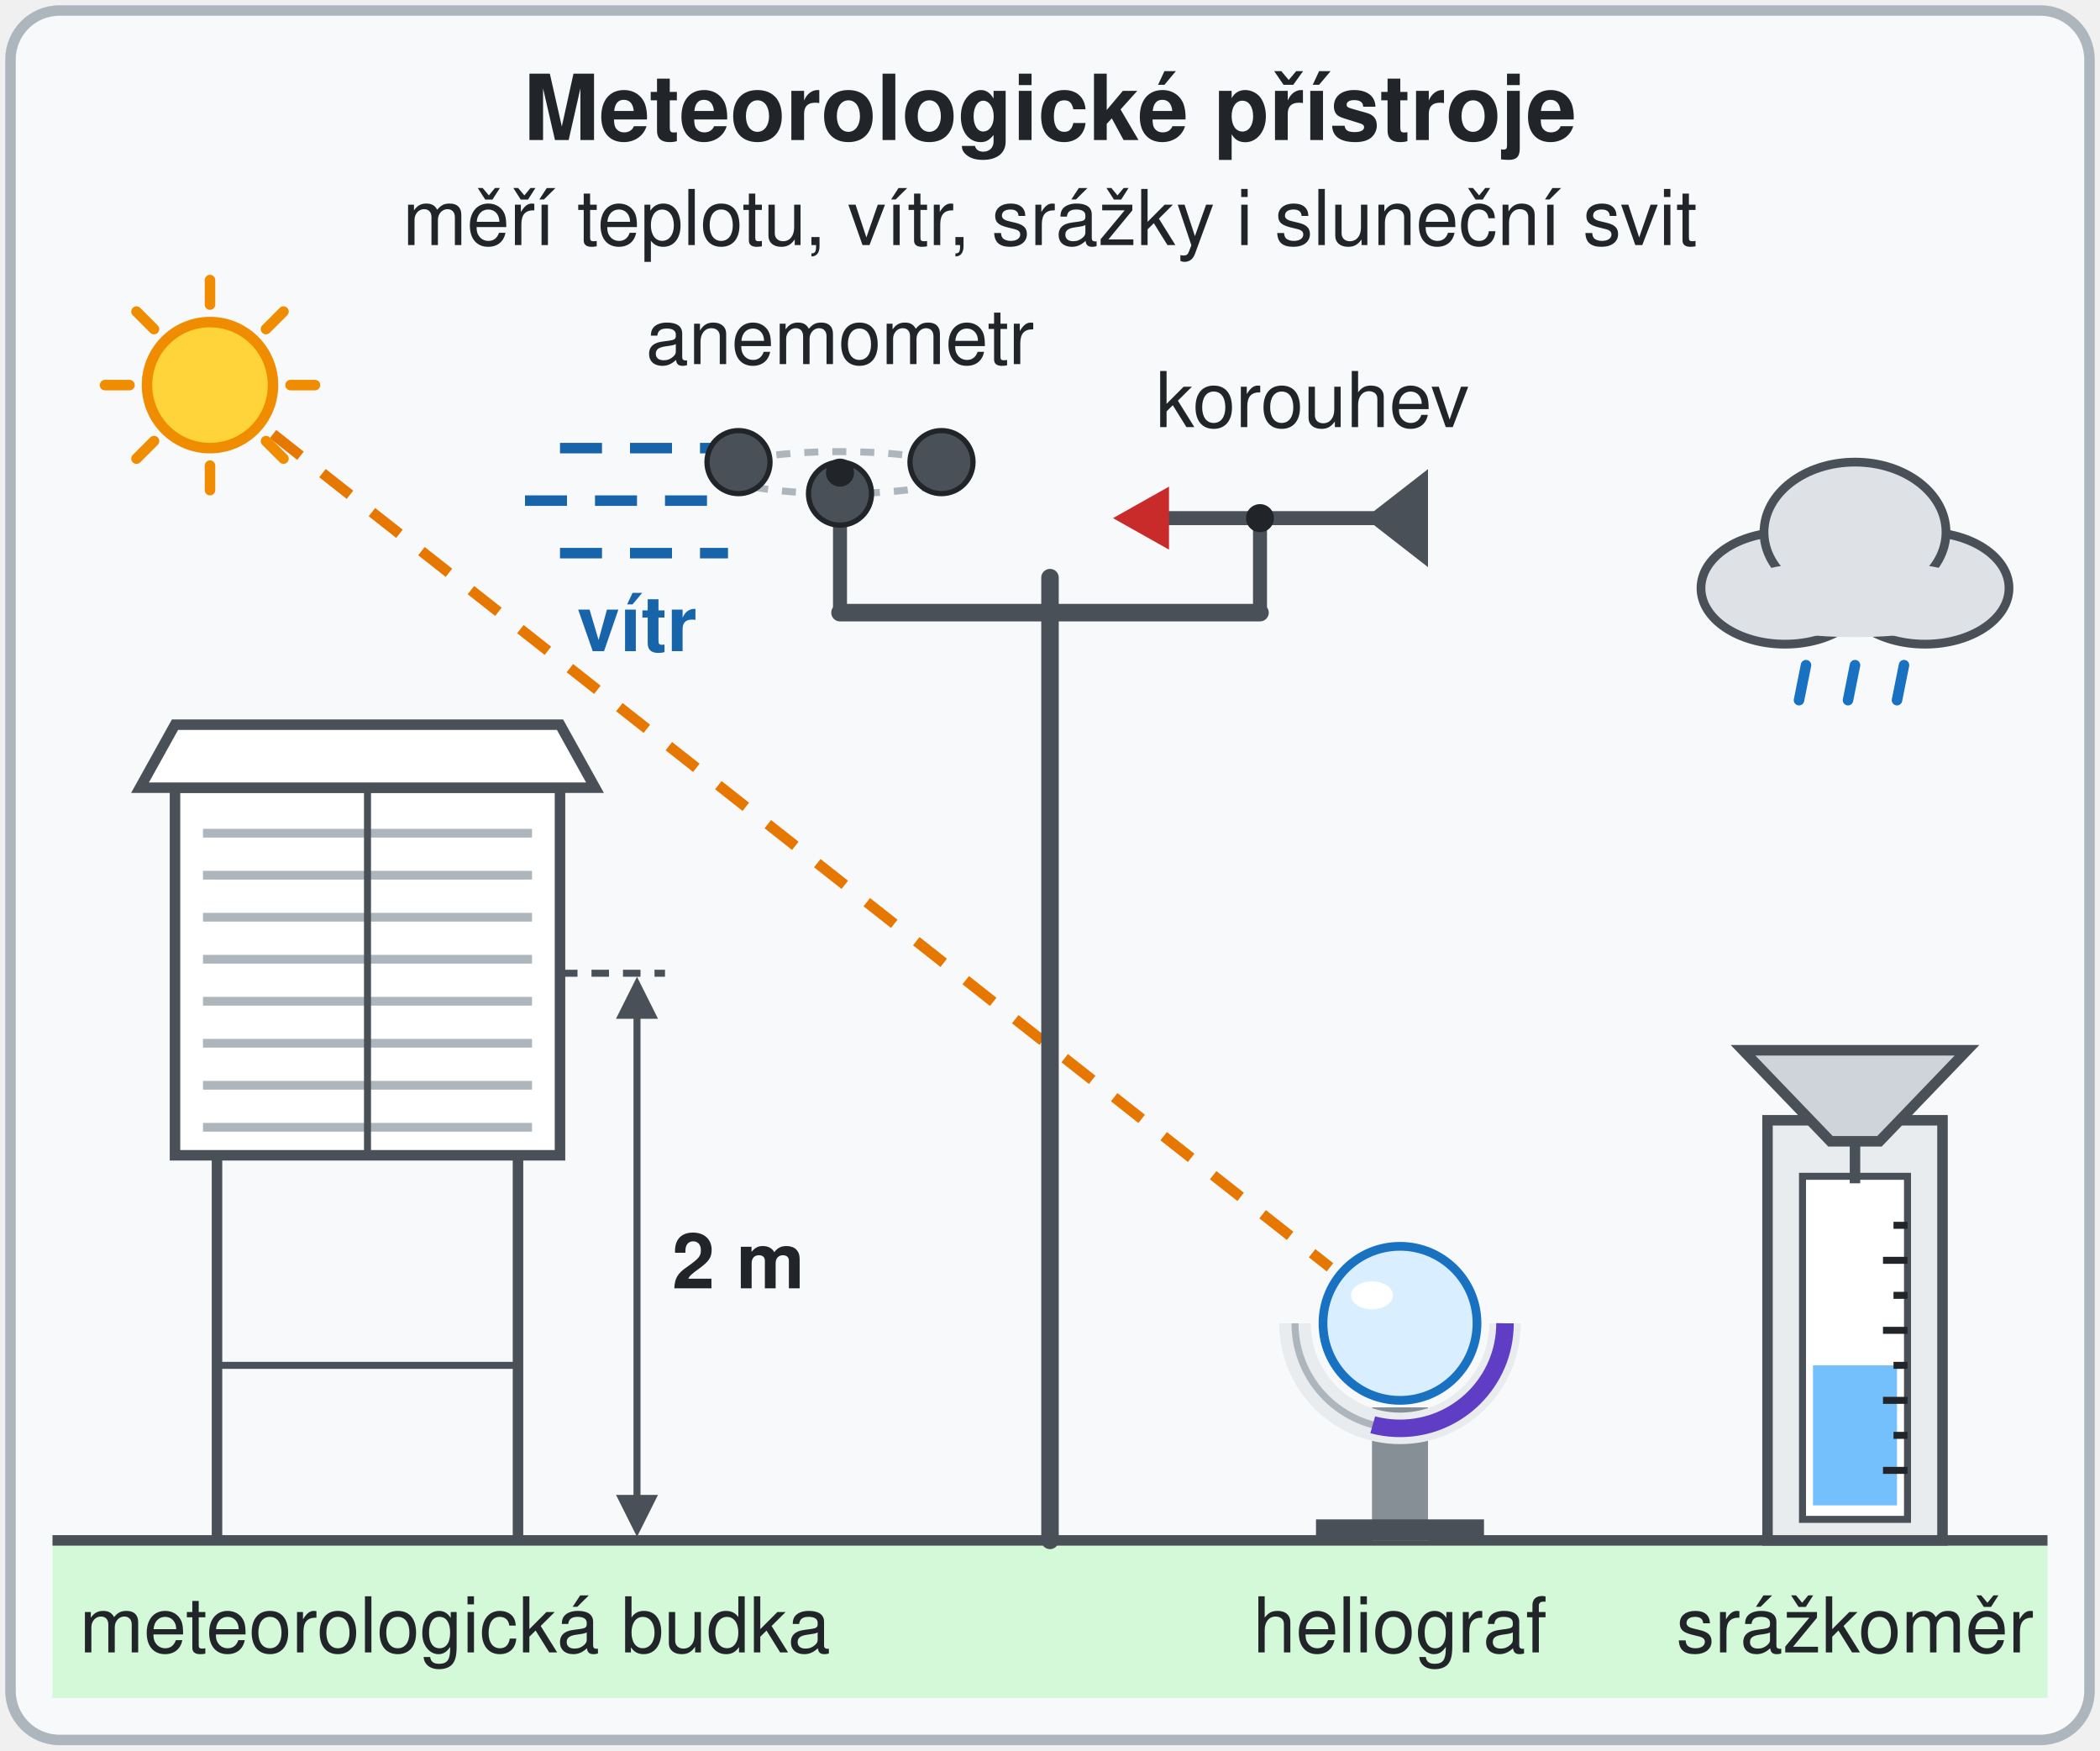
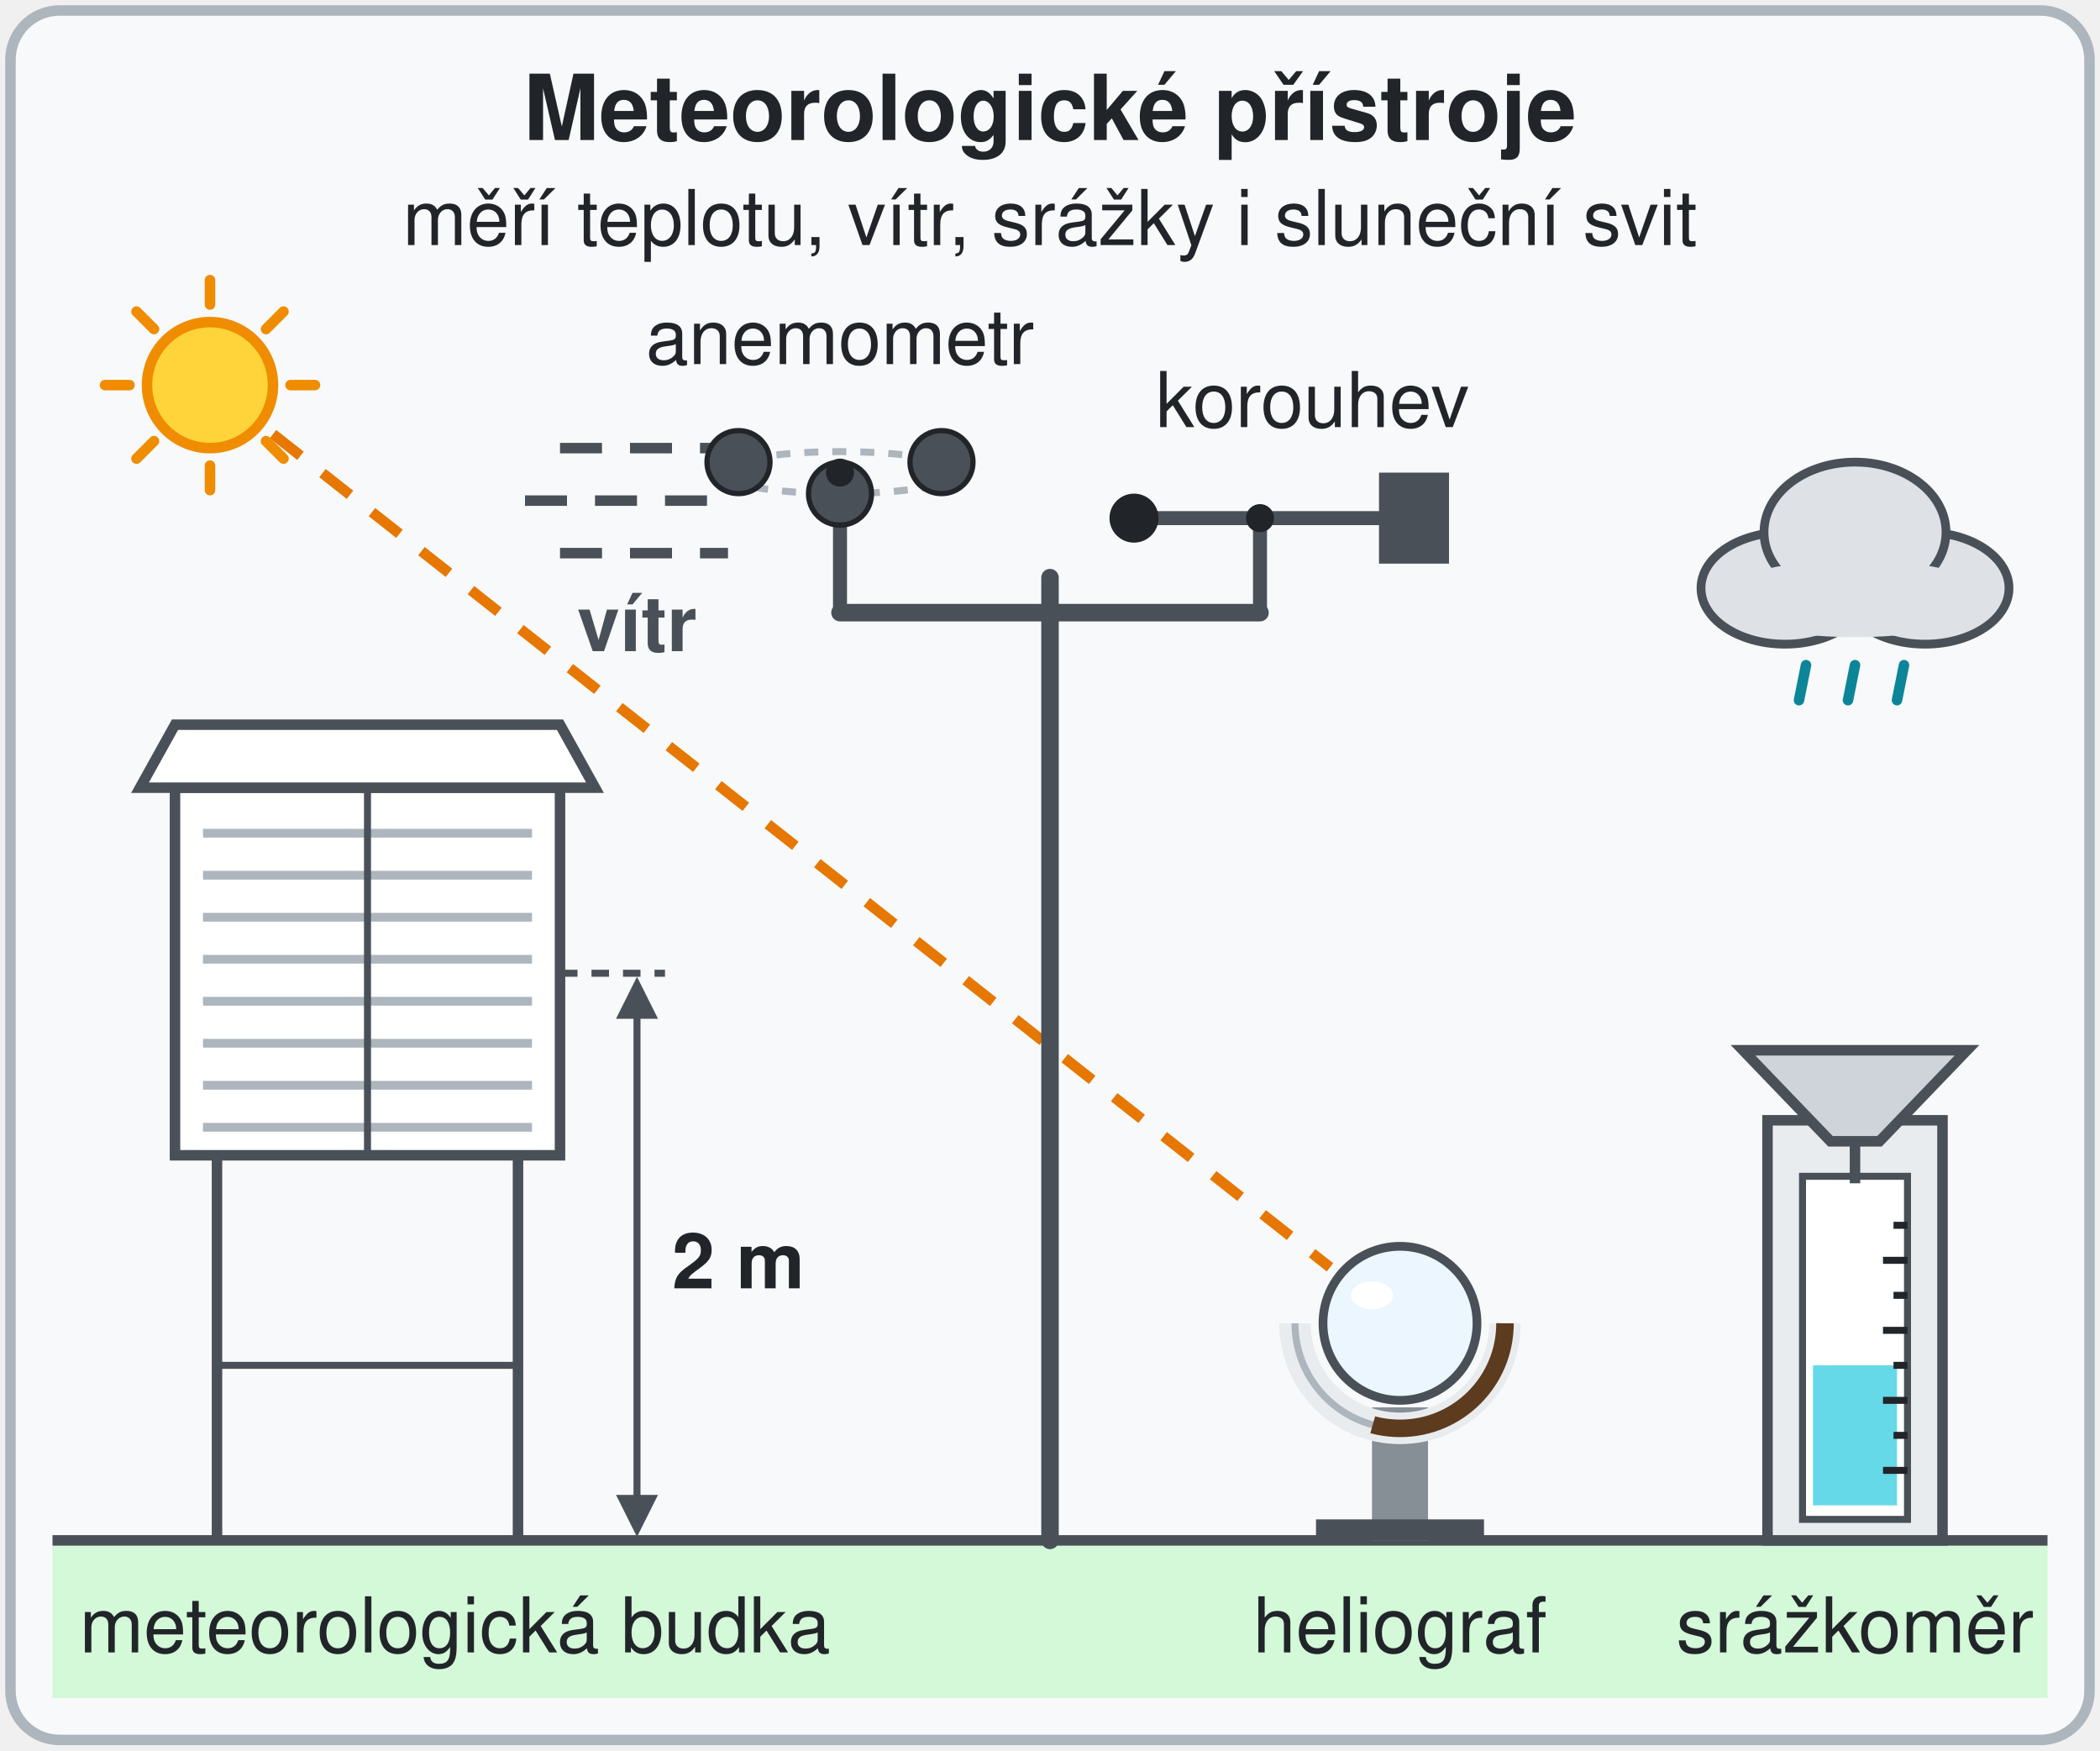
<svg xmlns="http://www.w3.org/2000/svg" viewBox="0 0 600 500" font-family="'Segoe UI', Helvetica, Arial, sans-serif" role="img" aria-label="Meteorologické přístroje na volném prostranství: bílá meteorologická budka na nohách, teploměr v ní je 2 m nad zemí; na stožáru anemometr s miskami a korouhev; heliograf se skleněnou koulí, která soustředí sluneční paprsky na proužek papíru; srážkoměr s nálevkou a odměrnou nádobou se stupnicí. Animace: misky anemometru se točí ve větru, z mraku prší do srážkoměru a voda v odměrné nádobě stoupá, na papíru heliografu přibývá propálená stopa.">
  <style>
/* Předloha: PDF lekce 18, str. 3–4 (meteorologická budka – foto: bílá skříňka se žaluziemi na nohách, na volném prostranství),
   str. 4–5 (srážkoměr: nálevka → odměrná nádoba se stupnicí, mm vodního sloupce), str. 5 (foto stožáru: anemometr s miskami
   vlevo, korouhev vpravo na příčce), str. 6 (heliograf: skleněná koule zaznamenává dobu slunečního svitu).
   Misky: otáčka 1,2 s (pohled z boku, 3 misky po 120°), proužky větru 0,8 s, déšť 1 s, voda a stopa heliografu 8 s.
+    Korouhev podle fota str. 5: tyčka se závažím vpředu a ploutví vzadu, bez šipky (ploutev se natočí po větru).
+    Barvy jako na celé stránce: vítr šedě, déšť a voda tyrkysově, propálená stopa tmavě hnědě (spálený papír).
   Bez animace = koncový stav: misky rozestavené po 120°, voda v nádobě do poloviny, stopa na papíru zčásti propálená. */
.mi { animation: mi 1.2s linear infinite; }
.m1 { transform: translate(0px, 6px); }
.m2 { transform: translate(29px, -3px); }
.m3 { transform: translate(-29px, -3px); }
.vi { animation: vi 0.8s linear infinite; }
.ka { animation: ka 1s linear infinite; }
.vo { transform-origin: 530px 430px; animation: vo 8s linear infinite; }
.he { animation: he 8s linear infinite; }
@keyframes mi {
  0% { transform: translate(0px, 6px); opacity: 1; } 12.5% { transform: translate(24px, 4px); opacity: 1; }
  25% { transform: translate(34px, 0px); opacity: 0.8; } 37.5% { transform: translate(24px, -4px); opacity: 0.55; }
  50% { transform: translate(0px, -6px); opacity: 0.55; } 62.5% { transform: translate(-24px, -4px); opacity: 0.55; }
  75% { transform: translate(-34px, 0px); opacity: 0.8; } 87.5% { transform: translate(-24px, 4px); opacity: 1; }
  100% { transform: translate(0px, 6px); opacity: 1; } }
@keyframes vi { from { stroke-dashoffset: 0; } to { stroke-dashoffset: -20; } }
@keyframes ka { 0% { transform: translateY(0px); opacity: 0; } 15% { opacity: 1; } 85% { opacity: 1; } 100% { transform: translateY(105px); opacity: 0; } }
@keyframes vo { 0% { transform: scaleY(0.1); } 90% { transform: scaleY(2); } 100% { transform: scaleY(2); } }
@keyframes he { 0% { stroke-dashoffset: 95; } 90% { stroke-dashoffset: 0; } 100% { stroke-dashoffset: 0; } }
@media (prefers-reduced-motion: reduce) { .mi, .vi, .ka, .vo, .he { animation: none; } }
</style>
  <rect x="3" y="3" width="594" height="494" rx="14" fill="#f8f9fa" stroke="#adb5bd" stroke-width="3" />
  <text x="300" y="40" font-size="26" font-weight="bold" fill="#212529" text-anchor="middle">Meteorologické přístroje</text>
  <text x="300" y="70" font-size="22" fill="#212529" text-anchor="middle">měří teplotu, vítr, srážky i sluneční svit</text>
  <rect x="15" y="440" width="570" height="45" fill="#d3f9d8" />
  <line x1="15" y1="440" x2="585" y2="440" stroke="#495057" stroke-width="3" />
  <line x1="78" y1="124" x2="380" y2="362" stroke="#e67700" stroke-width="3" stroke-dasharray="10 8" />
  <g stroke="#f08c00" stroke-width="3" stroke-linecap="round">
    <line x1="60" y1="80" x2="60" y2="87" />
    <line x1="60" y1="133" x2="60" y2="140" />
    <line x1="30" y1="110" x2="37" y2="110" />
    <line x1="83" y1="110" x2="90" y2="110" />
    <line x1="39" y1="89" x2="44" y2="94" />
    <line x1="76" y1="126" x2="81" y2="131" />
    <line x1="39" y1="131" x2="44" y2="126" />
    <line x1="76" y1="94" x2="81" y2="89" />
  </g>
  <circle cx="60" cy="110" r="18" fill="#ffd43b" stroke="#f08c00" stroke-width="3" />
  <g stroke="#495057" stroke-width="3" fill="#ffffff">
    <line x1="62" y1="330" x2="62" y2="440" />
    <line x1="148" y1="330" x2="148" y2="440" />
    <line x1="62" y1="390" x2="148" y2="390" stroke-width="2" />
    <rect x="50" y="225" width="110" height="105" />
    <polygon points="40,225 170,225 160,207 50,207" />
  </g>
  <g stroke="#adb5bd" stroke-width="2.5">
    <line x1="58" y1="238" x2="152" y2="238" />
    <line x1="58" y1="250" x2="152" y2="250" />
    <line x1="58" y1="262" x2="152" y2="262" />
    <line x1="58" y1="274" x2="152" y2="274" />
    <line x1="58" y1="286" x2="152" y2="286" />
    <line x1="58" y1="298" x2="152" y2="298" />
    <line x1="58" y1="310" x2="152" y2="310" />
    <line x1="58" y1="322" x2="152" y2="322" />
  </g>
  <line x1="105" y1="225" x2="105" y2="330" stroke="#495057" stroke-width="2" />
  <line x1="160" y1="278" x2="190" y2="278" stroke="#495057" stroke-width="2" stroke-dasharray="5 4" />
  <line x1="182" y1="286" x2="182" y2="432" stroke="#495057" stroke-width="2" />
  <polygon points="182,279 176,291 188,291" fill="#495057" />
  <polygon points="182,439 176,427 188,427" fill="#495057" />
  <text x="192" y="368" font-size="22" font-weight="bold" fill="#212529">2 m</text>
-   <g stroke="#1864ab" stroke-width="3" stroke-dasharray="12 8">
+   <g stroke="#495057" stroke-width="3" stroke-dasharray="12 8">
    <line class="vi" x1="160" y1="128" x2="208" y2="128" />
    <line class="vi" x1="150" y1="143" x2="208" y2="143" />
    <line class="vi" x1="160" y1="158" x2="208" y2="158" />
  </g>
-   <text x="182" y="186" font-size="22" font-weight="bold" fill="#1864ab" text-anchor="middle">vítr</text>
+   <text x="182" y="186" font-size="22" font-weight="bold" fill="#495057" text-anchor="middle">vítr</text>
  <g stroke="#495057" stroke-width="5" stroke-linecap="round">
    <line x1="300" y1="440" x2="300" y2="165" />
    <line x1="240" y1="175" x2="360" y2="175" />
    <line x1="240" y1="175" x2="240" y2="138" stroke-width="4" />
    <line x1="360" y1="175" x2="360" y2="150" stroke-width="4" />
  </g>
  <ellipse cx="240" cy="135" rx="34" ry="6" fill="none" stroke="#adb5bd" stroke-width="2" stroke-dasharray="4 4" />
  <g fill="#495057" stroke="#212529" stroke-width="1.5">
    <circle class="mi m1" cx="240" cy="135" r="9" style="animation-delay:0s" />
    <circle class="mi m2" cx="240" cy="135" r="9" style="animation-delay:-0.4s" />
    <circle class="mi m3" cx="240" cy="135" r="9" style="animation-delay:-0.8s" />
  </g>
  <circle cx="240" cy="135" r="4" fill="#212529" />
  <text x="240" y="104" font-size="22" fill="#212529" text-anchor="middle">anemometr</text>
-   <line x1="330" y1="148" x2="398" y2="148" stroke="#495057" stroke-width="4" />
-   <polygon points="318,148 334,139 334,157" fill="#c92a2a" />
-   <polygon points="390,148 408,134 408,162" fill="#495057" />
+   <line x1="326" y1="148" x2="398" y2="148" stroke="#495057" stroke-width="4" />
+   <circle cx="324" cy="148" r="7" fill="#212529" />
+   <rect x="394" y="135" width="20" height="26" fill="#495057" />
  <circle cx="360" cy="148" r="4" fill="#212529" />
  <text x="375" y="122" font-size="22" fill="#212529" text-anchor="middle">korouhev</text>
  <rect x="392" y="402" width="16" height="38" fill="#868e96" />
  <rect x="376" y="434" width="48" height="6" fill="#495057" />
  <path d="M 370 378 A 30 30 0 0 0 430 378" fill="none" stroke="#e9ecef" stroke-width="9" />
  <path d="M 370 378 A 30 30 0 0 0 430 378" fill="none" stroke="#adb5bd" stroke-width="2" />
-   <path class="he" d="M 430 378 A 30 30 0 0 1 370 378" fill="none" stroke="#5f3dc4" stroke-width="5" stroke-dasharray="95 95" stroke-dashoffset="40" />
-   <circle cx="400" cy="378" r="22" fill="#d0ebff" fill-opacity="0.8" stroke="#1971c2" stroke-width="2.5" />
+   <path class="he" d="M 430 378 A 30 30 0 0 1 370 378" fill="none" stroke="#5c3b1e" stroke-width="5" stroke-dasharray="95 95" stroke-dashoffset="40" />
+   <circle cx="400" cy="378" r="22" fill="#e7f5ff" fill-opacity="0.8" stroke="#495057" stroke-width="2.5" />
  <ellipse cx="392" cy="370" rx="6" ry="4" fill="#ffffff" />
-   <g stroke="#1971c2" stroke-width="3" stroke-linecap="round">
+   <g stroke="#0c8599" stroke-width="3" stroke-linecap="round">
    <line class="ka" x1="516" y1="190" x2="514" y2="200" style="animation-delay:0s" />
    <line class="ka" x1="530" y1="190" x2="528" y2="200" style="animation-delay:-0.33s" />
    <line class="ka" x1="544" y1="190" x2="542" y2="200" style="animation-delay:-0.66s" />
  </g>
  <g fill="#dee2e6" stroke="#495057" stroke-width="2.5">
    <ellipse cx="510" cy="168" rx="24" ry="16" />
    <ellipse cx="550" cy="168" rx="24" ry="16" />
    <ellipse cx="530" cy="152" rx="26" ry="20" />
  </g>
  <ellipse cx="530" cy="171" rx="40" ry="11" fill="#dee2e6" />
  <rect x="505" y="320" width="50" height="120" fill="#e9ecef" stroke="#495057" stroke-width="3" />
  <polygon points="498,300 562,300 537,326 523,326" fill="#ced4da" stroke="#495057" stroke-width="3" />
  <rect x="515" y="336" width="30" height="98" fill="#ffffff" stroke="#495057" stroke-width="2" />
-   <rect class="vo" x="518" y="390" width="24" height="40" fill="#74c0fc" />
+   <rect class="vo" x="518" y="390" width="24" height="40" fill="#66d9e8" />
  <g stroke="#212529" stroke-width="2">
    <line x1="538" y1="420" x2="545" y2="420" />
    <line x1="538" y1="400" x2="545" y2="400" />
    <line x1="538" y1="380" x2="545" y2="380" />
    <line x1="538" y1="360" x2="545" y2="360" />
    <line x1="541" y1="410" x2="545" y2="410" />
    <line x1="541" y1="390" x2="545" y2="390" />
    <line x1="541" y1="370" x2="545" y2="370" />
    <line x1="541" y1="350" x2="545" y2="350" />
  </g>
  <line x1="530" y1="326" x2="530" y2="338" stroke="#495057" stroke-width="3" />
  <text x="130" y="472" font-size="22" fill="#212529" text-anchor="middle">meteorologická budka</text>
  <text x="400" y="472" font-size="22" fill="#212529" text-anchor="middle">heliograf</text>
  <text x="530" y="472" font-size="22" fill="#212529" text-anchor="middle">srážkoměr</text>
</svg>
